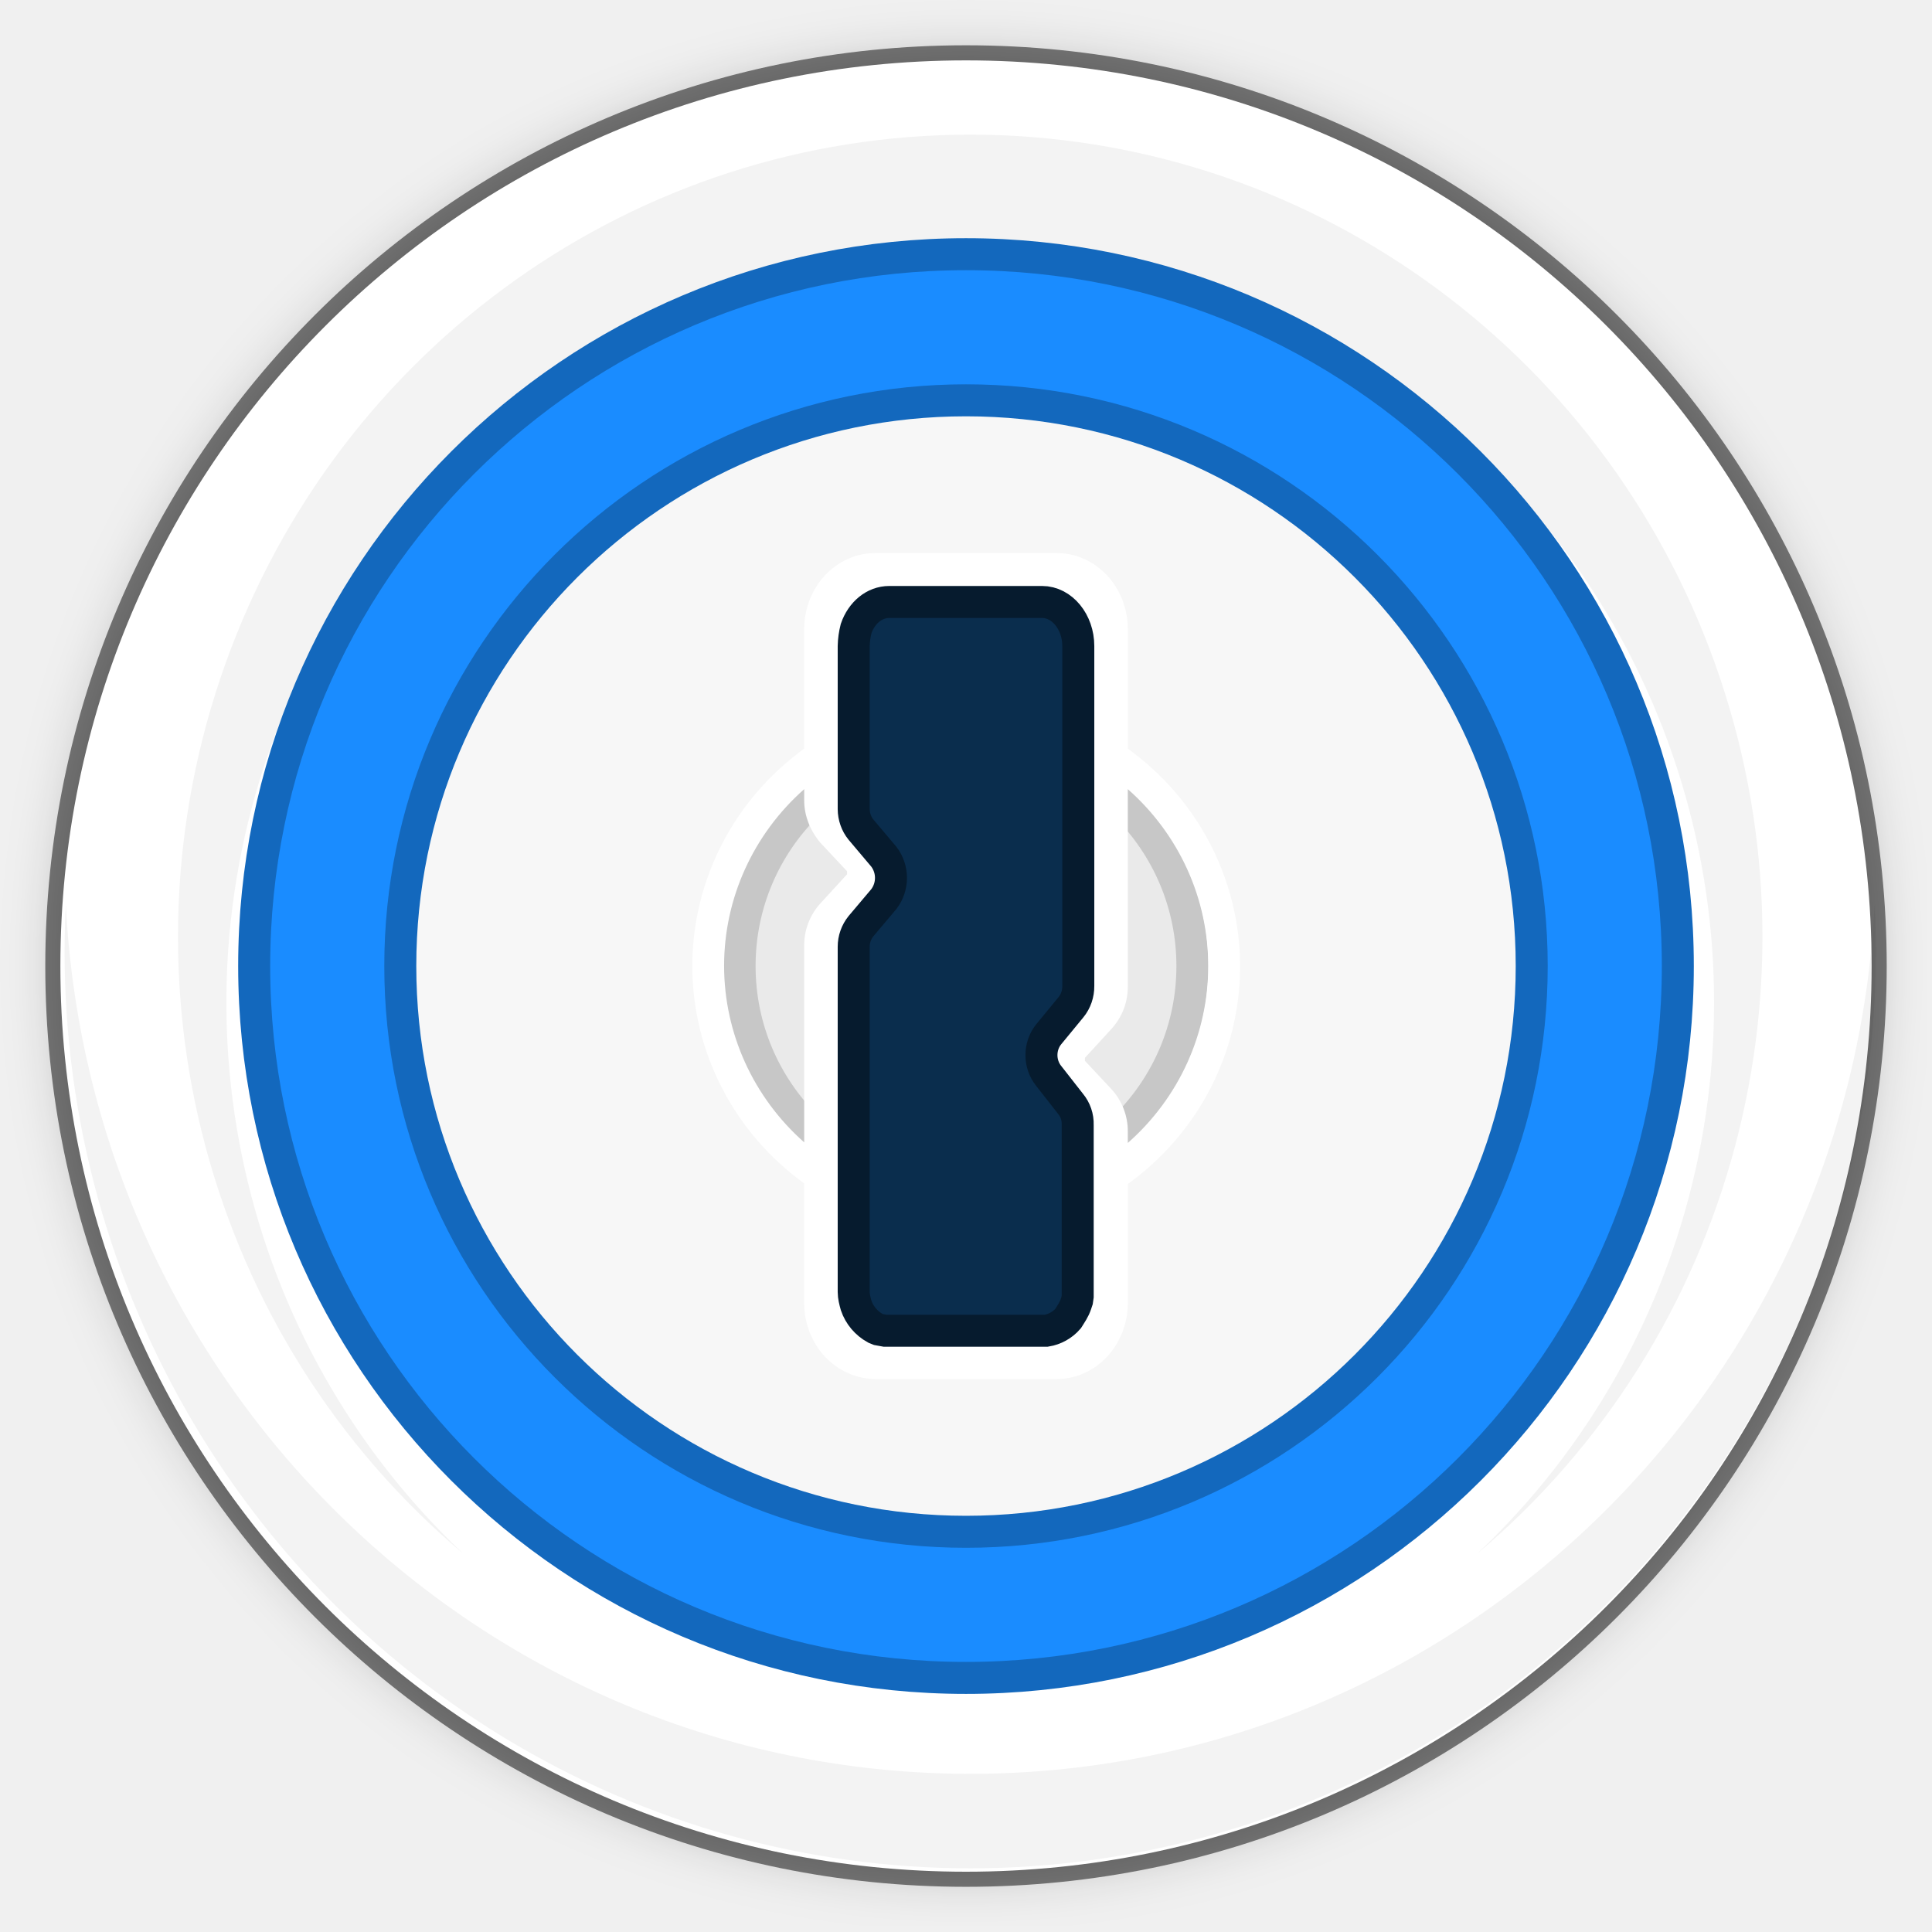
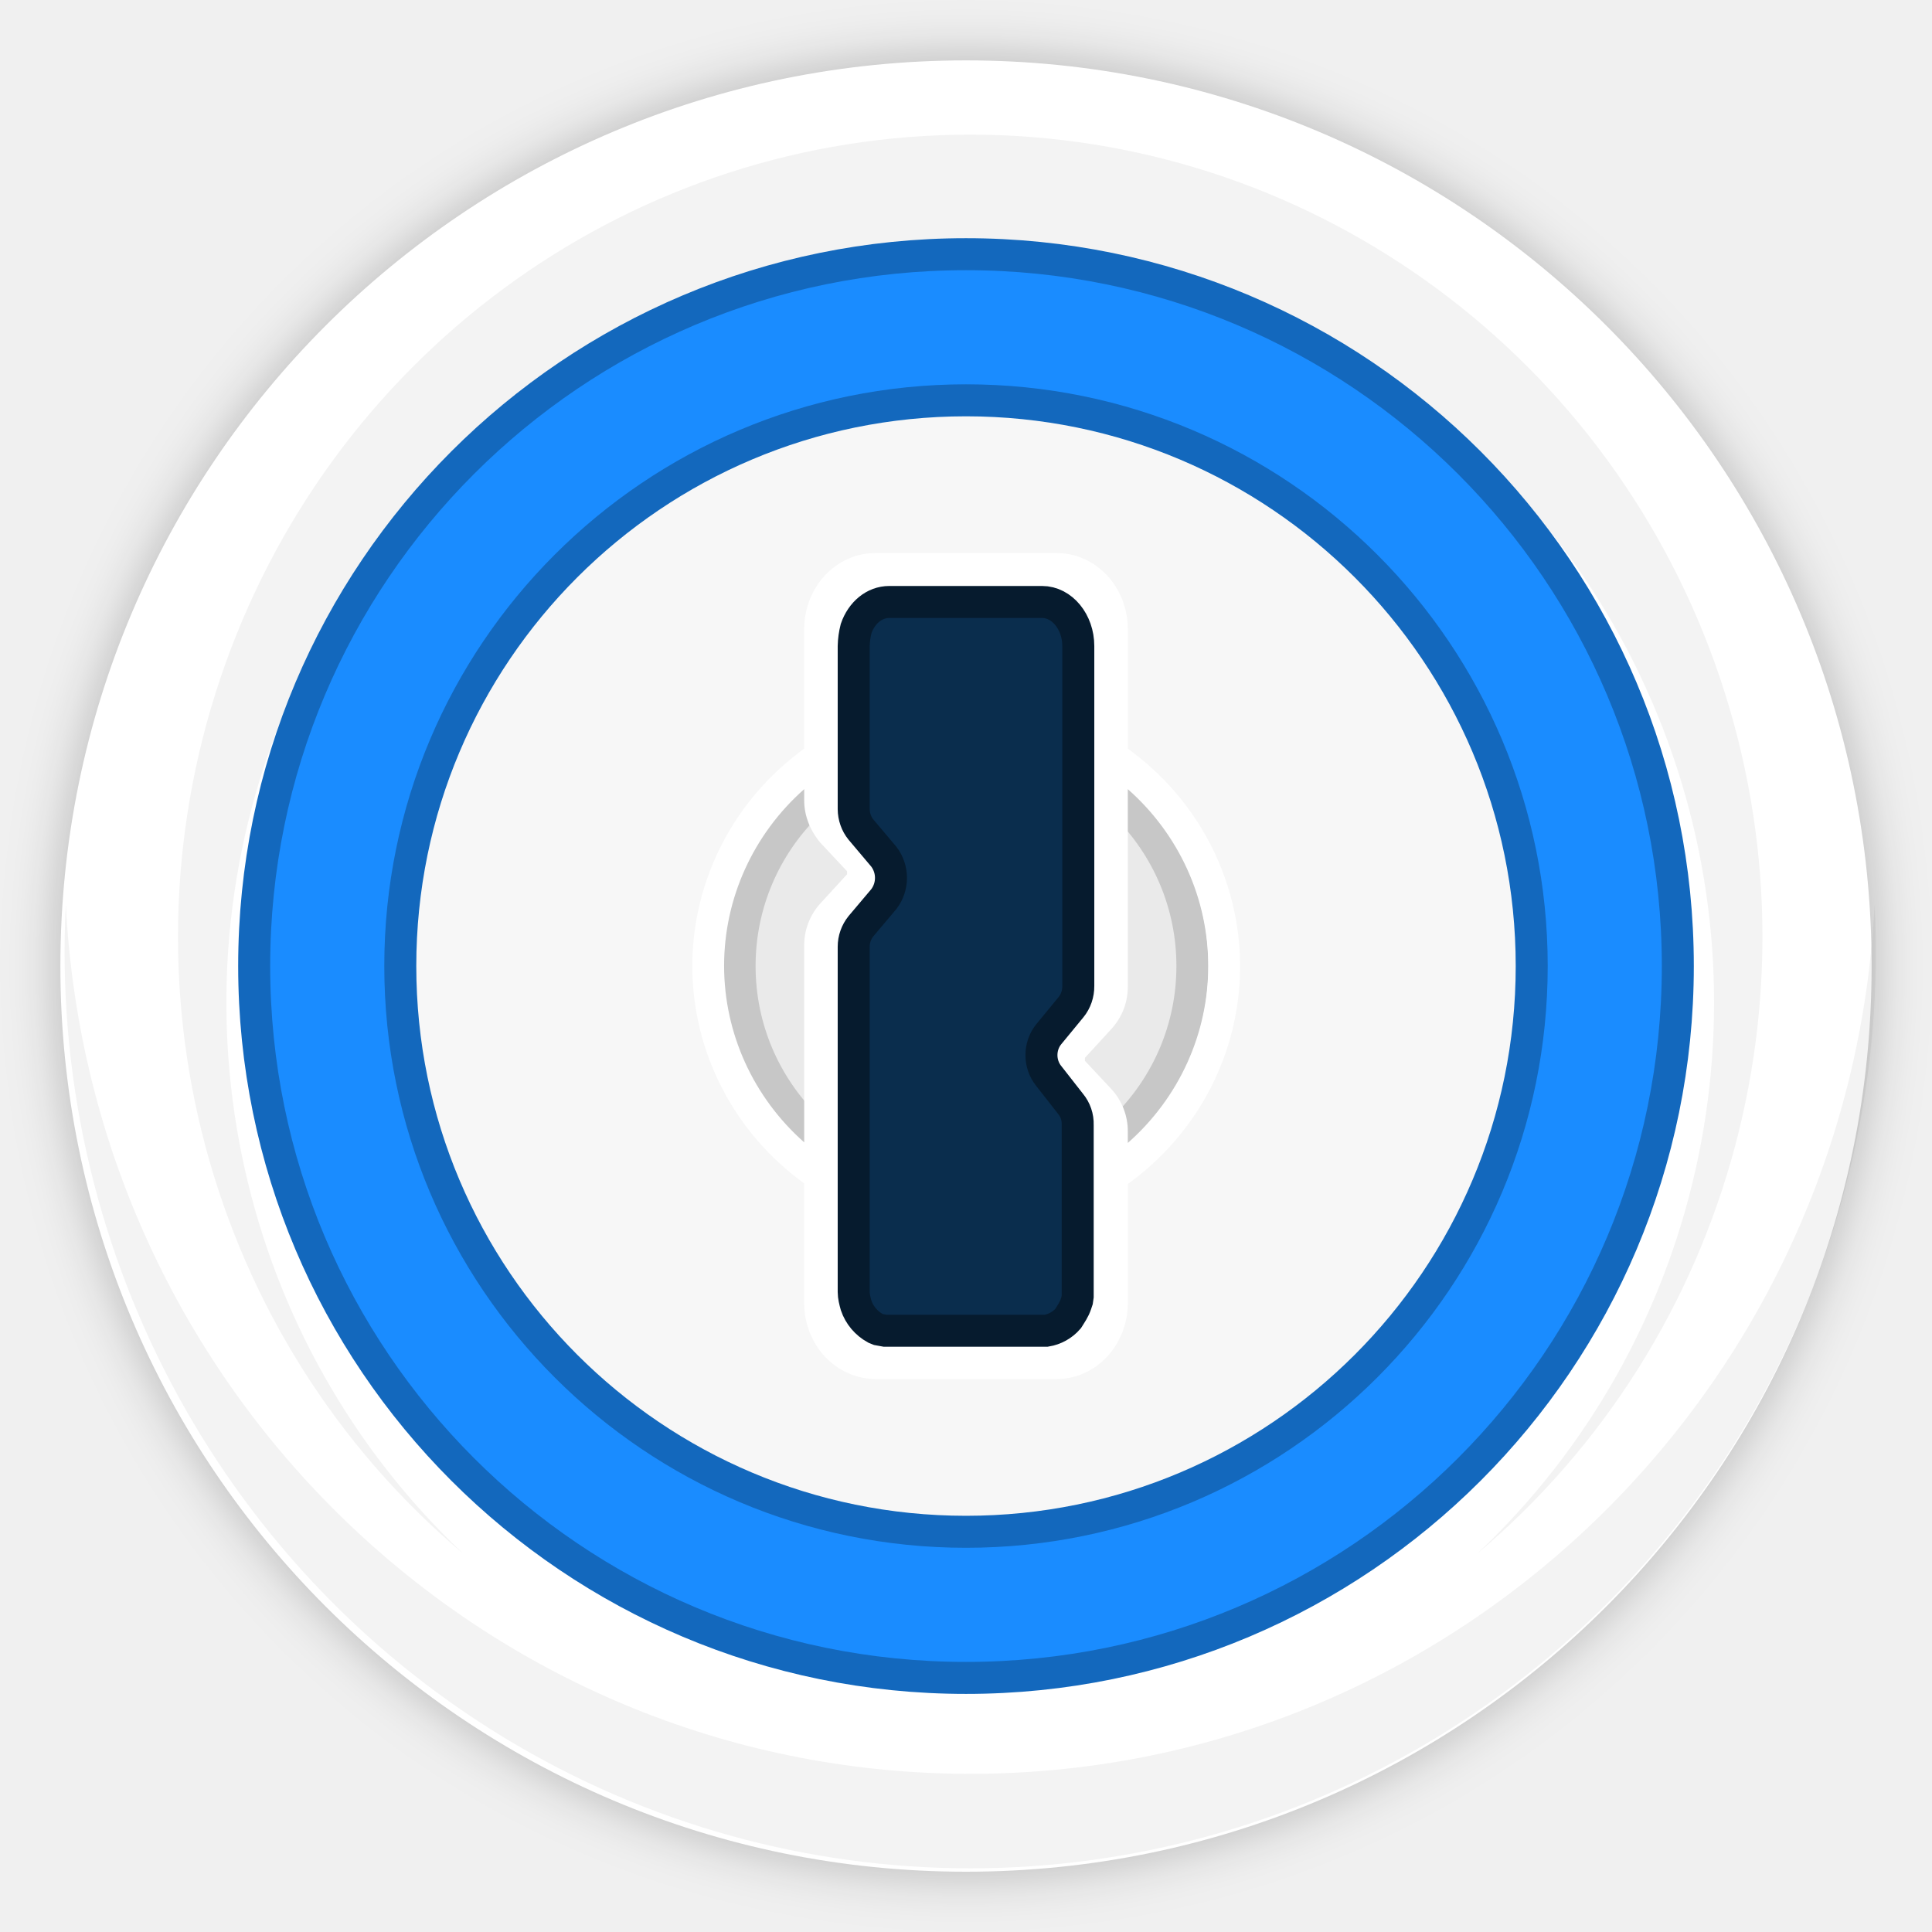
- <svg xmlns="http://www.w3.org/2000/svg" viewBox="0 0 64 64">
+ <svg xmlns="http://www.w3.org/2000/svg" version="1.1" viewBox="0 0 64 64">
  <defs>
-     <filter id="a" width="1.07" height="1.07" x="-.04" y="-.04" color-interpolation-filters="sRGB">
+     <filter id="a" x="-.036" y="-.036" width="1.072" height="1.072" color-interpolation-filters="sRGB">
      <feGaussianBlur stdDeviation=".42" />
    </filter>
  </defs>
-   <circle cx="400.57" cy="531.8" r="14" filter="url(#a)" opacity=".25" transform="translate(-826.38 -1107.6) scale(2.1429)" />
+   <circle transform="translate(-826.38 -1107.6) scale(2.1429)" cx="400.57" cy="531.8" r="14" filter="url(#a)" opacity=".25" />
  <g transform="matrix(2 0 0 2.0001 -2 -2)">
-     <circle cx="17" cy="17" r="15" fill="#fff" stroke="#00000080" stroke-width=".5" paint-order="stroke fill markers" />
-     <path fill-opacity=".05" d="M32.05 15.98a15 15.18 0 1 1-29.96 0 15 15.18 0 0 0 29.95.18zM17.07 3.23a13.12 13.29 0 0 1 8.4 23.5 12.32 12.47 0 1 0-16.8 0 13.12 13.29 0 0 1 8.4-23.5z" />
+     <circle cx="17" cy="17" r="15" fill="#fff" />
+     <path d="M32.05 15.98a15 15.18 0 1 1-29.96 0 15 15.18 0 0 0 29.95.18zM17.07 3.23a13.12 13.29 0 0 1 8.4 23.5 12.32 12.47 0 1 0-16.8 0 13.12 13.29 0 0 1 8.4-23.5z" fill-opacity=".05" />
    <circle cx="17" cy="17" r="11.79" fill="#1a8cff" stroke="#1368bd" stroke-width=".53" />
    <circle cx="17" cy="17" r="9.37" fill="#f7f7f7" stroke="#1368bd" stroke-width=".53" />
    <circle cx="17" cy="17" r="3.75" fill="#eaeaea" stroke="#c7c7c7" stroke-width=".53" />
-     <path fill="#fff" d="M15.5 10.16c-.66 0-1.18.57-1.18 1.26v1.98a4.55 4.47 0 0 0 0 7.2v1.98c0 .69.52 1.26 1.19 1.26h2.99c.66 0 1.18-.57 1.18-1.26v-1.97a4.55 4.47 0 0 0 0-7.21v-1.98c0-.69-.52-1.26-1.18-1.26zm-1.18 3.91v.19c0 .25.1.5.27.7l.44.47v.05l-.44.48a1.06 1.04 0 0 0-.27.7v3.26a4.02 3.94 0 0 1 0-5.85zm5.36 0a4.02 3.94 0 0 1 0 5.86v-.19a1.06 1.04 0 0 0-.27-.7l-.44-.47v-.05l.44-.48a1.06 1.04 0 0 0 .27-.7z" />
-     <path fill="#0a2d4d" stroke="#061b2e" stroke-width=".53" d="M15.73 10.97c-.25 0-.46.18-.55.44a1.3 1.3 0 0 0-.04.29v2.7a.48.52 0 0 0 .12.34l.38.45a.58.58 0 0 1 0 .7l-.38.45a.56.55 0 0 0-.12.34v5.72c0 .07.02.15.04.22a.7.68 0 0 0 .32.38l.05.02.11.02h2.67a.61.61 0 0 0 .36-.2c.05-.08.1-.15.13-.24l.02-.06.01-.07v-2.84a.52.52 0 0 0-.12-.35l-.36-.46a.5.53 0 0 1 0-.69l.37-.45a.48.52 0 0 0 .12-.35V11.7c0-.4-.27-.73-.6-.73z" />
+     <path d="M15.5 10.16c-.66 0-1.18.57-1.18 1.26v1.98a4.55 4.47 0 0 0 0 7.2v1.98c0 .69.52 1.26 1.19 1.26h2.99c.66 0 1.18-.57 1.18-1.26v-1.97a4.55 4.47 0 0 0 0-7.21v-1.98c0-.69-.52-1.26-1.18-1.26zm-1.18 3.91v.19c0 .25.1.5.27.7l.44.47v.05l-.44.48a1.06 1.04 0 0 0-.27.7v3.26a4.02 3.94 0 0 1 0-5.85zm5.36 0a4.02 3.94 0 0 1 0 5.86v-.19a1.06 1.04 0 0 0-.27-.7l-.44-.47v-.05l.44-.48a1.06 1.04 0 0 0 .27-.7z" fill="#fff" />
+     <path d="M15.73 10.97c-.25 0-.46.18-.55.44a1.3 1.3 0 0 0-.04.29v2.7a.48.52 0 0 0 .12.34l.38.45a.58.58 0 0 1 0 .7l-.38.45a.56.55 0 0 0-.12.34v5.72c0 .07.02.15.04.22a.7.68 0 0 0 .32.38l.05.02.11.02h2.67a.61.61 0 0 0 .36-.2c.05-.08.1-.15.13-.24l.02-.06.01-.07v-2.84a.52.52 0 0 0-.12-.35l-.36-.46a.5.53 0 0 1 0-.69l.37-.45a.48.52 0 0 0 .12-.35V11.7c0-.4-.27-.73-.6-.73z" fill="#0a2d4d" stroke="#061b2e" stroke-width=".53" />
  </g>
</svg>
